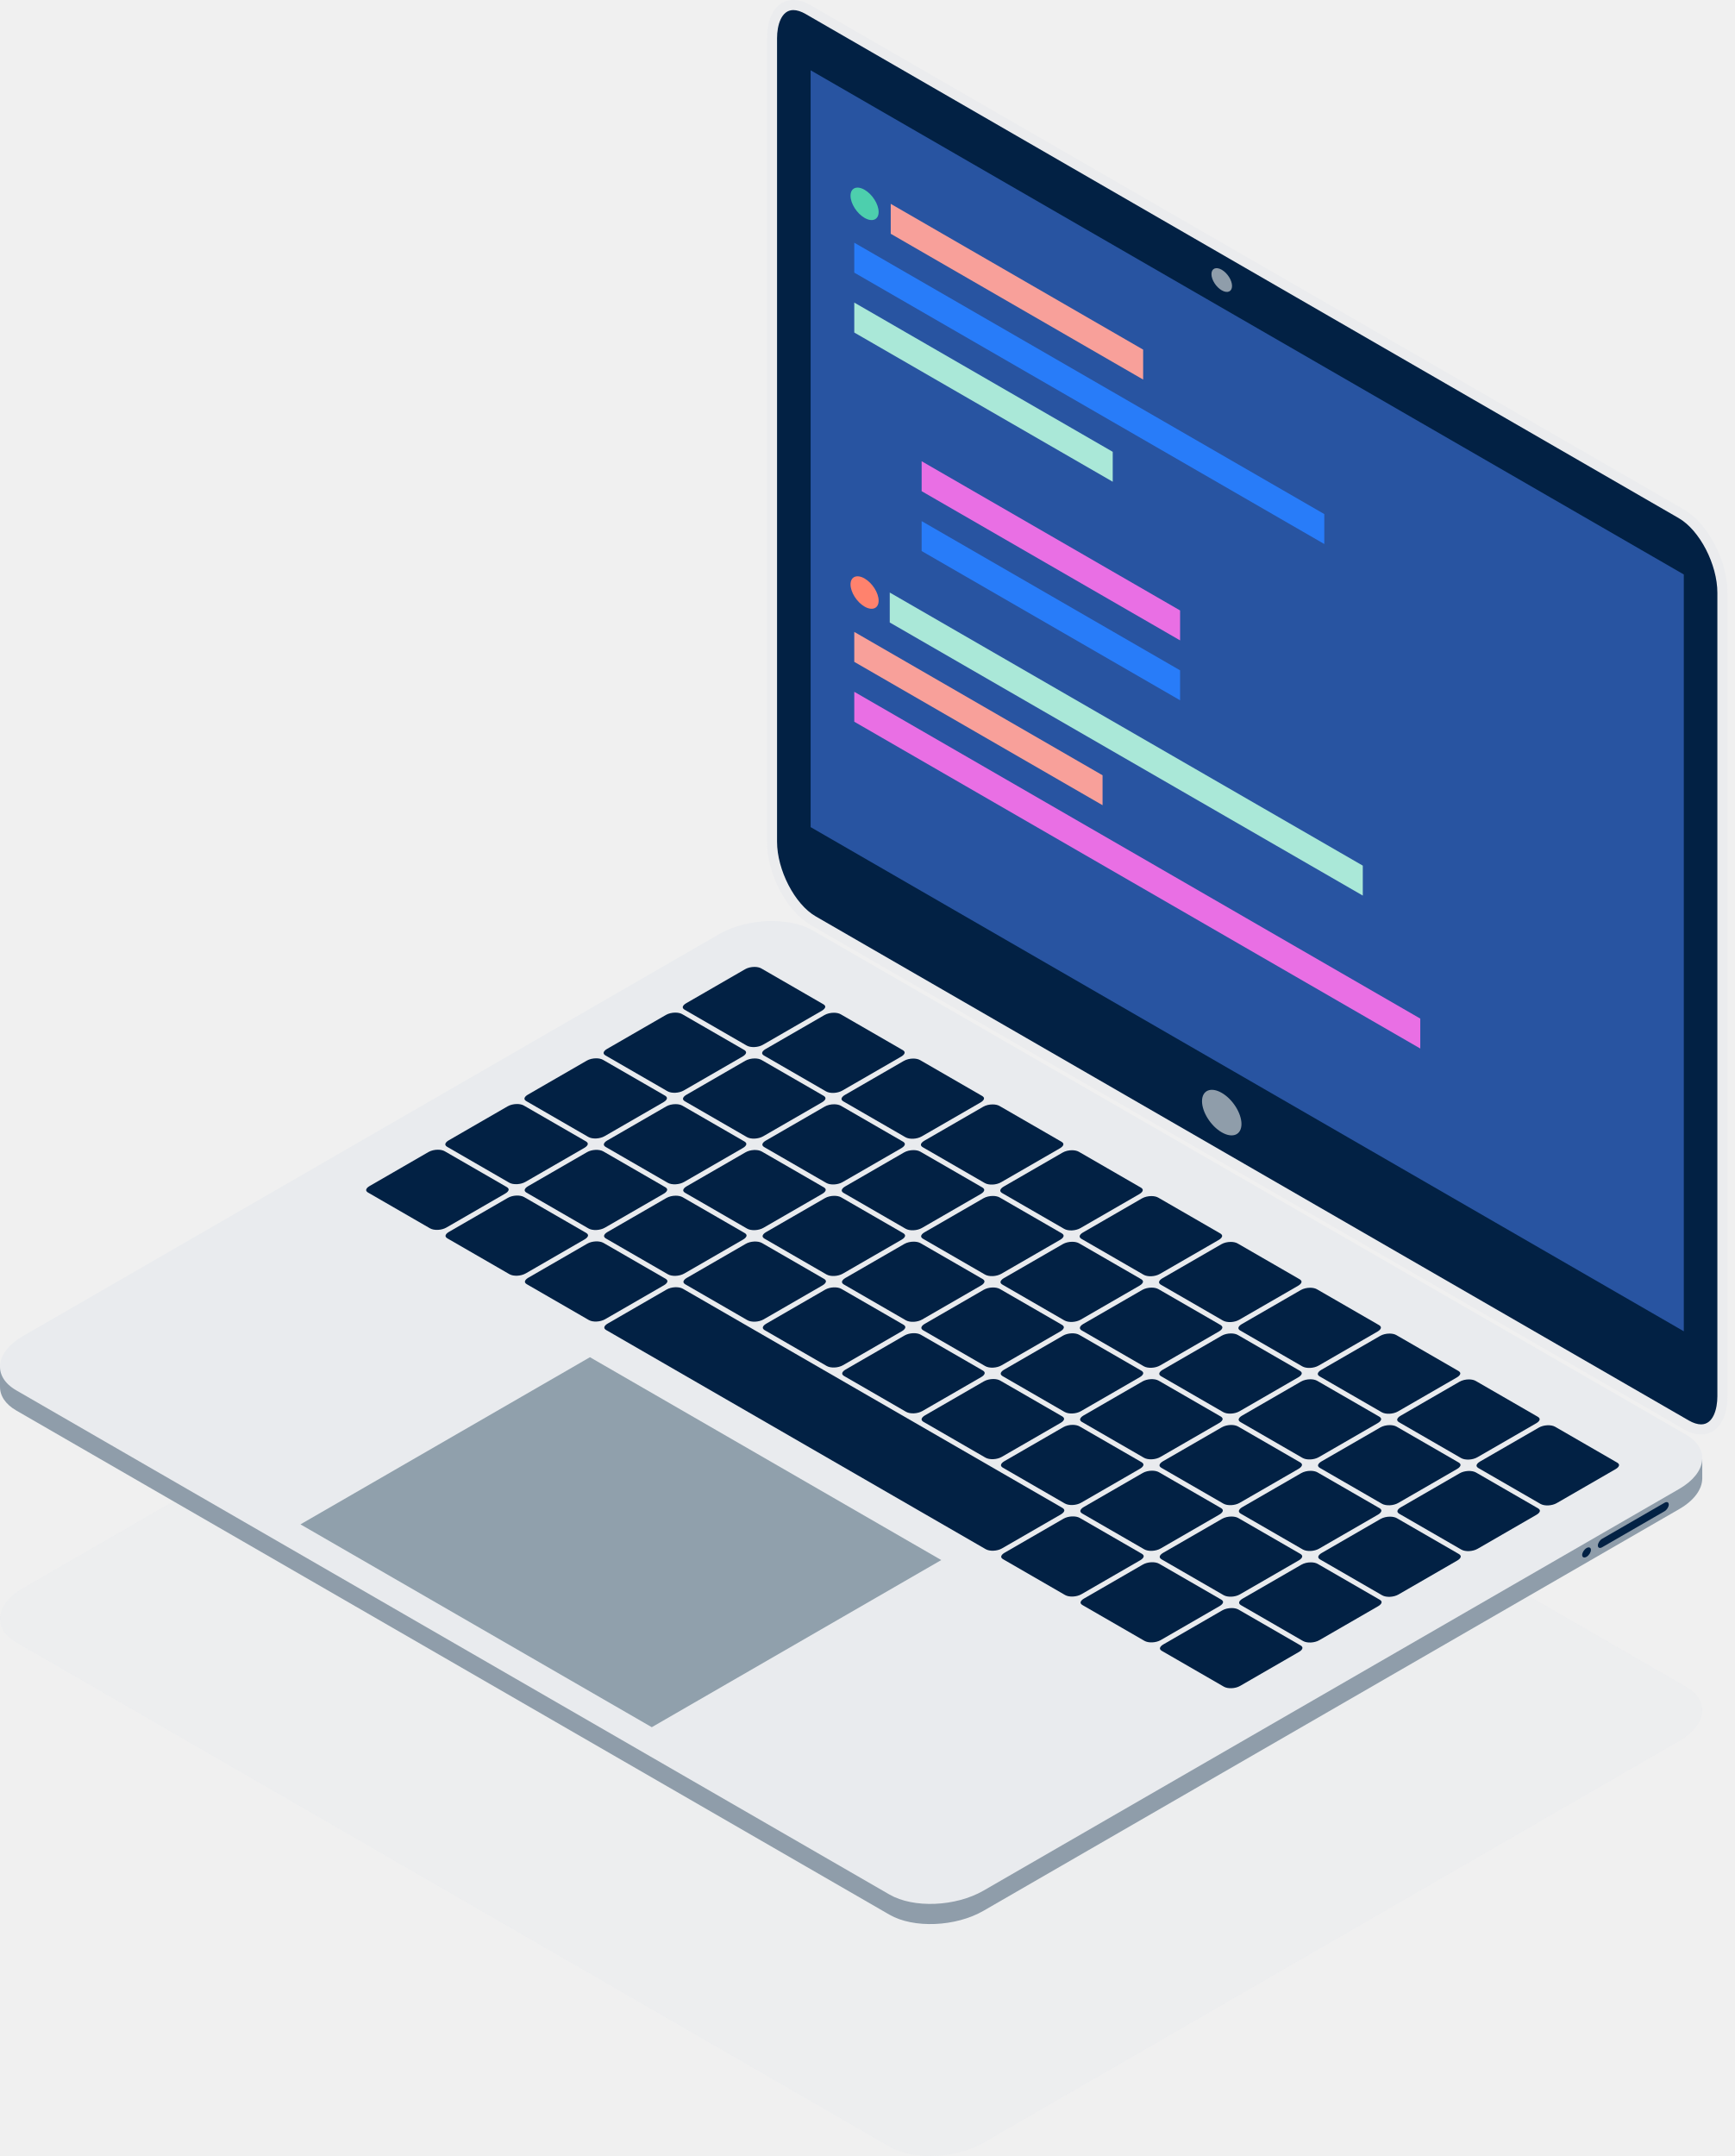
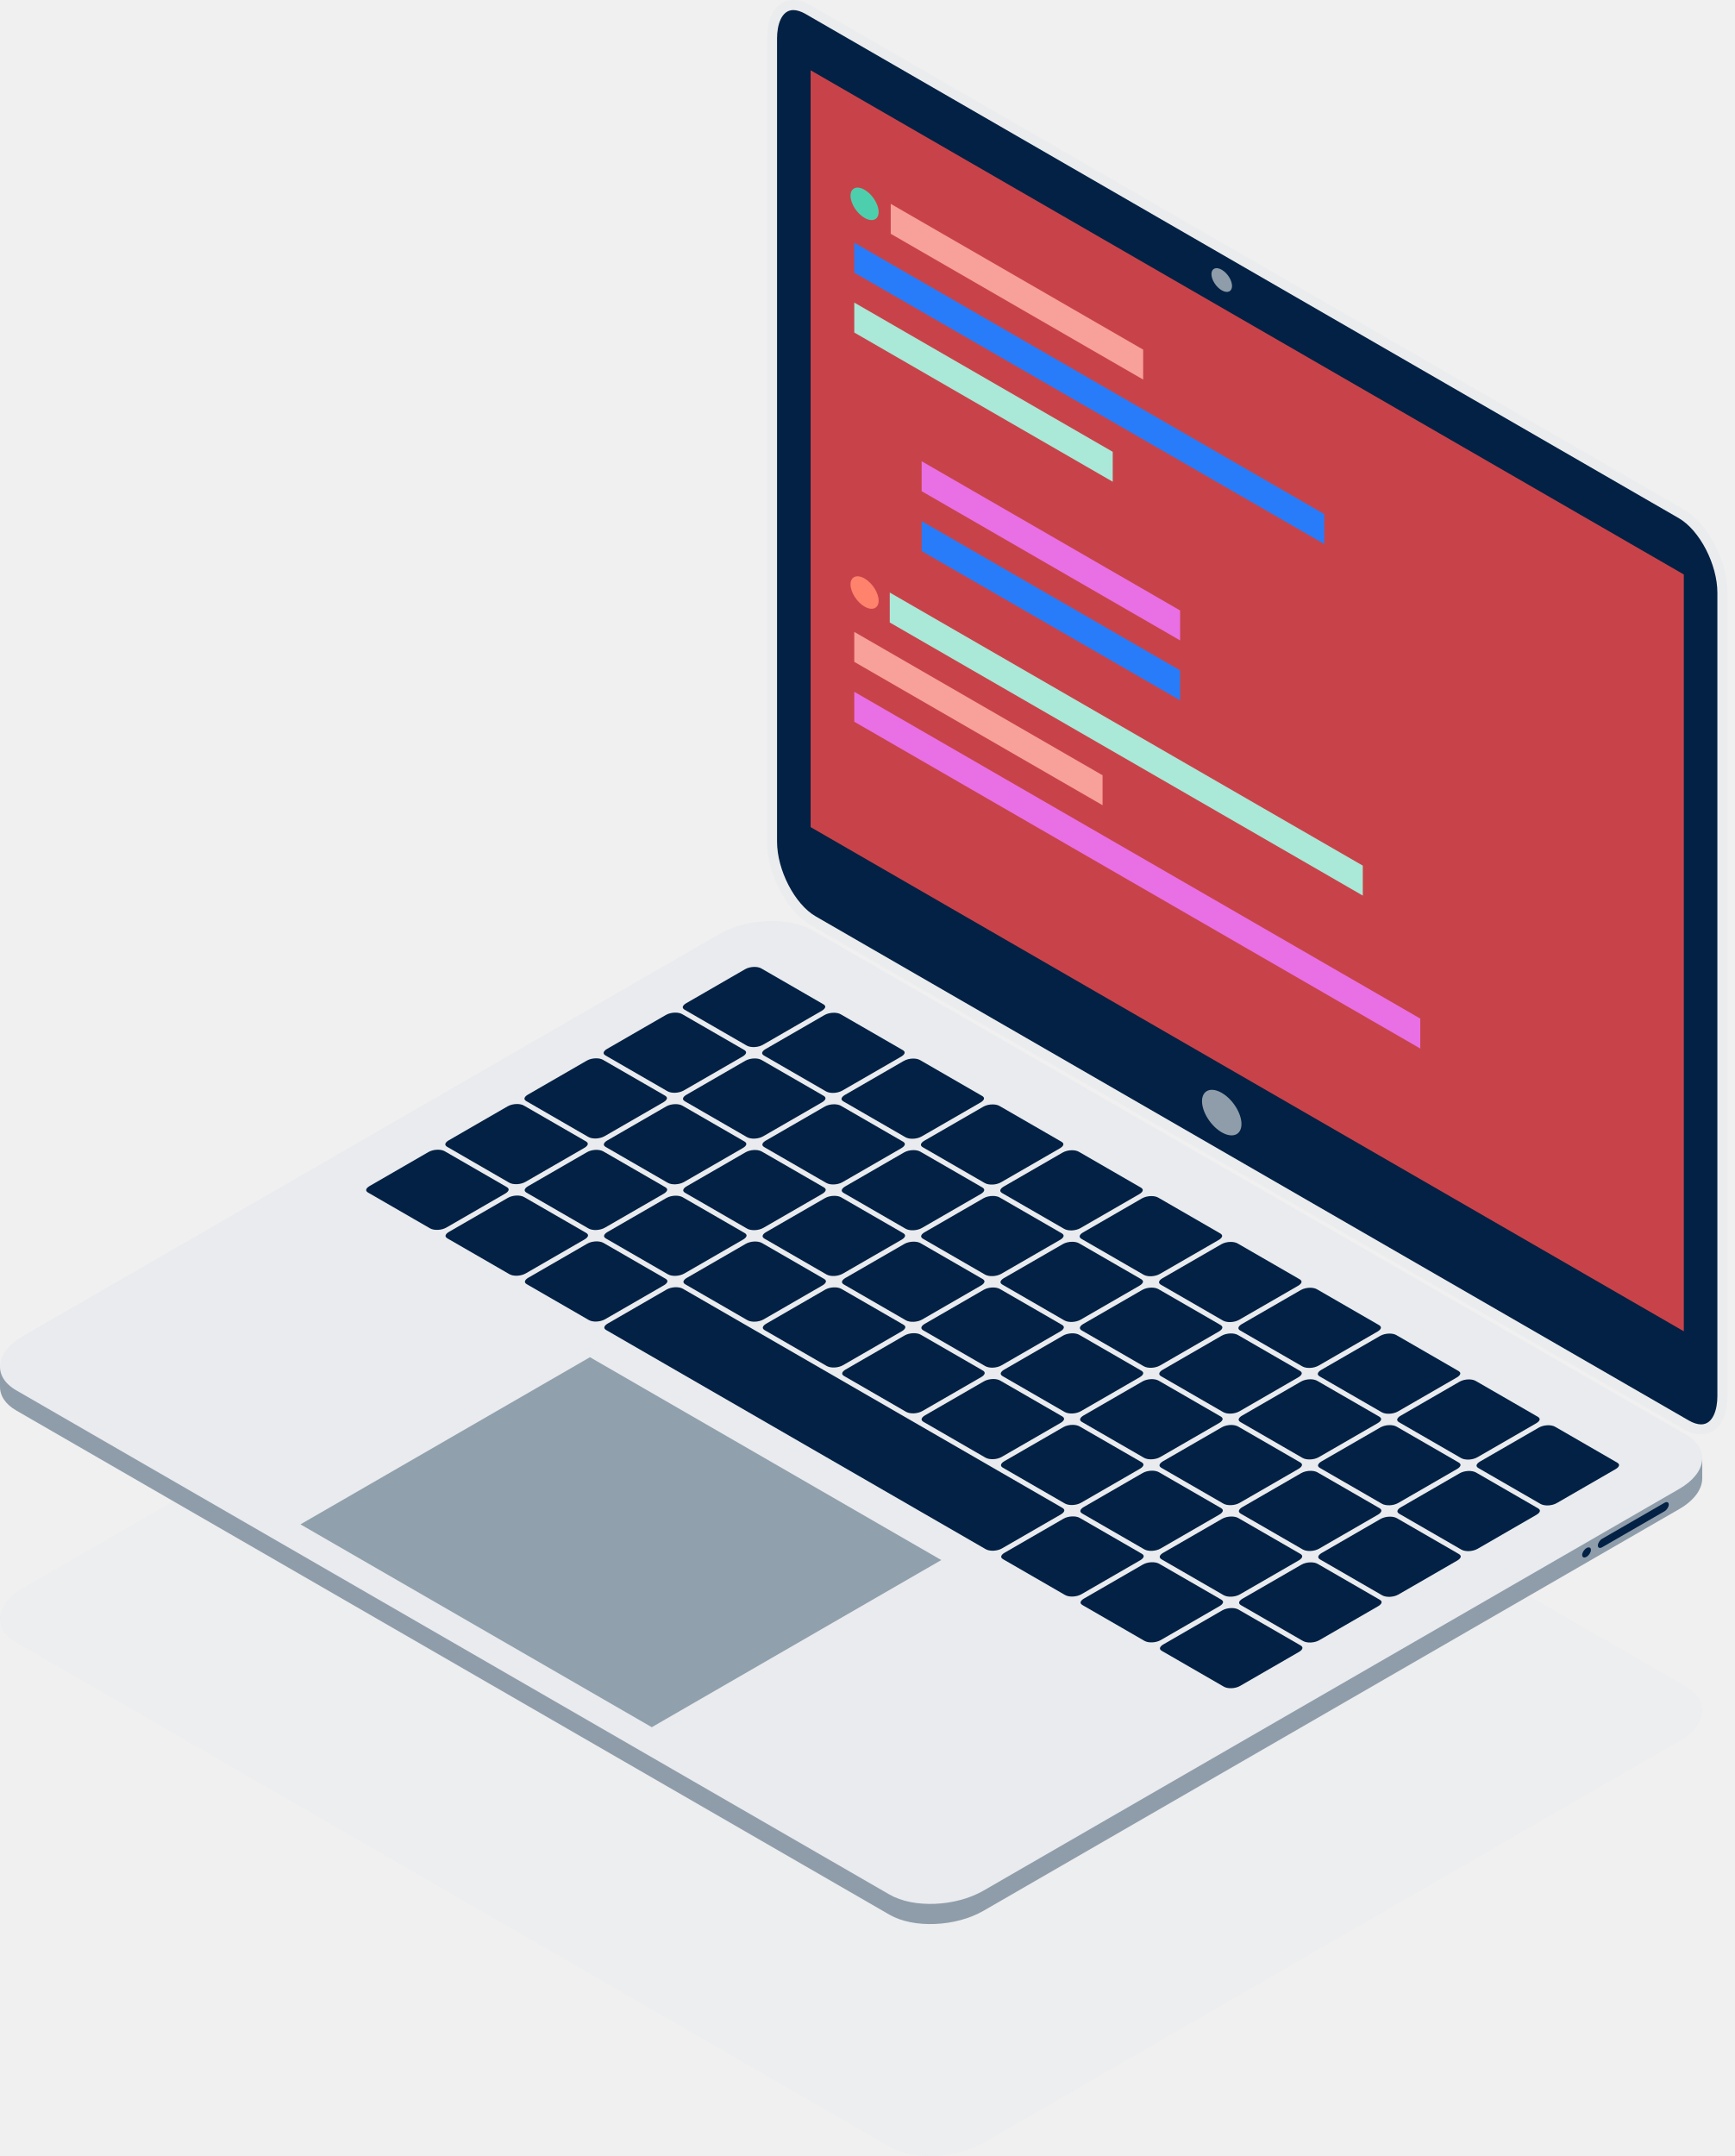
<svg xmlns="http://www.w3.org/2000/svg" width="136" height="169" viewBox="0 0 136 169" fill="none">
  <path opacity="0.5" fill-rule="evenodd" clip-rule="evenodd" d="M69.726 168.263L1.276 128.743C-0.614 127.652 -0.377 125.745 1.805 124.485L56.343 92.998C58.525 91.738 61.827 91.601 63.717 92.693L132.168 132.213C134.058 133.303 133.822 135.21 131.638 136.47L77.101 167.957C74.918 169.218 71.616 169.355 69.726 168.263Z" fill="#E9EBEE" />
  <path fill-rule="evenodd" clip-rule="evenodd" d="M133.445 114.369L132.597 114.324C132.468 114.222 132.327 114.125 132.168 114.033L63.717 74.513C61.827 73.421 58.525 73.558 56.343 74.819L1.805 106.306C1.341 106.574 0.966 106.871 0.68 107.183L0 107.147V108.674H0.002C-0.016 109.382 0.403 110.06 1.276 110.564L69.726 150.084C71.617 151.175 74.918 151.039 77.101 149.778L131.639 118.291C132.827 117.606 133.436 116.729 133.443 115.897H133.445V114.369Z" fill="#8F9DAA" />
  <path fill-rule="evenodd" clip-rule="evenodd" d="M69.726 148.503L1.276 108.983C-0.614 107.892 -0.377 105.986 1.805 104.725L56.343 73.238C58.525 71.978 61.827 71.841 63.717 72.933L132.168 112.453C134.058 113.543 133.822 115.45 131.638 116.71L77.101 148.197C74.918 149.458 71.616 149.595 69.726 148.503Z" fill="#E9EBEE" />
  <path fill-rule="evenodd" clip-rule="evenodd" d="M51.095 135.388L23.555 119.488L46.248 106.386L73.788 122.286L51.095 135.388Z" fill="#90A0AC" />
  <path fill-rule="evenodd" clip-rule="evenodd" d="M53.64 99.827L58.264 97.158C58.425 97.065 58.526 96.945 58.526 96.847C58.526 96.752 58.428 96.682 58.369 96.648L53.516 93.846C53.375 93.765 53.18 93.725 52.976 93.725C52.72 93.725 52.446 93.787 52.239 93.907L47.615 96.576C47.453 96.67 47.352 96.789 47.352 96.888C47.352 96.982 47.45 97.052 47.508 97.086L52.362 99.888C52.68 100.072 53.265 100.043 53.64 99.827Z" fill="#022144" />
  <path fill-rule="evenodd" clip-rule="evenodd" d="M66.086 107.012L70.709 104.343C70.871 104.25 70.972 104.131 70.972 104.032C70.972 103.938 70.874 103.867 70.815 103.833L65.961 101.031C65.645 100.848 65.059 100.876 64.684 101.092L60.06 103.762C59.899 103.856 59.798 103.974 59.798 104.073C59.798 104.167 59.896 104.237 59.954 104.271L61.928 105.411L64.808 107.074C65.127 107.257 65.711 107.229 66.086 107.012Z" fill="#022144" />
  <path fill-rule="evenodd" clip-rule="evenodd" d="M59.863 103.42L64.486 100.751C64.648 100.657 64.749 100.538 64.749 100.439C64.749 100.345 64.651 100.275 64.592 100.241L59.738 97.438C59.422 97.255 58.836 97.283 58.462 97.499L53.838 100.17C53.676 100.263 53.575 100.381 53.575 100.48C53.575 100.574 53.673 100.645 53.731 100.678L58.585 103.48C58.903 103.664 59.487 103.636 59.863 103.42Z" fill="#022144" />
  <path fill-rule="evenodd" clip-rule="evenodd" d="M53.54 86.13C53.54 86.224 53.637 86.295 53.696 86.329L58.55 89.131C58.867 89.314 59.452 89.286 59.826 89.07L64.451 86.4C64.613 86.307 64.713 86.188 64.713 86.09C64.713 85.996 64.615 85.925 64.557 85.891L59.703 83.089C59.562 83.007 59.368 82.967 59.163 82.967C58.907 82.967 58.635 83.029 58.425 83.149L53.802 85.82C53.64 85.913 53.54 86.032 53.54 86.13Z" fill="#022144" />
  <path fill-rule="evenodd" clip-rule="evenodd" d="M47.417 96.234L52.041 93.565C52.203 93.471 52.303 93.352 52.303 93.254C52.303 93.159 52.205 93.089 52.146 93.055L47.293 90.253C46.976 90.069 46.391 90.099 46.016 90.315L41.392 92.984C41.23 93.077 41.129 93.196 41.129 93.294C41.129 93.389 41.227 93.459 41.286 93.493L46.139 96.296C46.457 96.479 47.043 96.451 47.417 96.234Z" fill="#022144" />
  <path fill-rule="evenodd" clip-rule="evenodd" d="M65.386 86.56C65.129 86.56 64.856 86.622 64.648 86.743L60.025 89.412C59.862 89.505 59.763 89.624 59.763 89.722C59.763 89.817 59.86 89.888 59.919 89.922L64.773 92.724C65.09 92.907 65.675 92.879 66.049 92.662L70.673 89.993C70.835 89.899 70.935 89.78 70.935 89.682C70.935 89.588 70.838 89.518 70.779 89.484L65.926 86.681C65.784 86.599 65.59 86.56 65.386 86.56Z" fill="#022144" />
  <path fill-rule="evenodd" clip-rule="evenodd" d="M47.335 89.712C47.335 89.806 47.432 89.877 47.492 89.911L52.345 92.713C52.662 92.896 53.247 92.868 53.622 92.652L58.246 89.982C58.408 89.889 58.508 89.77 58.508 89.672C58.508 89.578 58.41 89.507 58.352 89.473L53.498 86.671C53.358 86.589 53.163 86.549 52.958 86.549C52.702 86.549 52.43 86.611 52.221 86.731L47.596 89.402C47.435 89.495 47.335 89.614 47.335 89.712Z" fill="#022144" />
  <path fill-rule="evenodd" clip-rule="evenodd" d="M102.086 121.996C102.086 121.902 101.988 121.83 101.93 121.797L97.076 118.995C96.934 118.914 96.741 118.874 96.536 118.874C96.281 118.874 96.007 118.936 95.799 119.056L91.174 121.725C91.013 121.819 90.912 121.938 90.912 122.036C90.912 122.13 91.011 122.2 91.068 122.235L95.922 125.037C96.241 125.22 96.825 125.193 97.2 124.976L101.824 122.306C101.986 122.213 102.086 122.094 102.086 121.996Z" fill="#022144" />
  <path fill-rule="evenodd" clip-rule="evenodd" d="M72.308 110.605L76.932 107.936C77.094 107.843 77.194 107.723 77.194 107.625C77.194 107.53 77.097 107.46 77.038 107.426L72.184 104.624C71.867 104.44 71.282 104.469 70.907 104.685L66.283 107.355C66.121 107.448 66.021 107.567 66.021 107.666C66.021 107.759 66.116 107.828 66.175 107.863L71.031 110.667C71.349 110.85 71.934 110.821 72.308 110.605Z" fill="#022144" />
  <path fill-rule="evenodd" clip-rule="evenodd" d="M90.977 121.384L95.601 118.714C95.763 118.621 95.863 118.502 95.863 118.403C95.863 118.309 95.765 118.238 95.707 118.205L90.853 115.402C90.711 115.321 90.517 115.281 90.313 115.281C90.057 115.281 89.784 115.343 89.575 115.463L84.952 118.133C84.79 118.227 84.689 118.345 84.689 118.444C84.689 118.538 84.787 118.608 84.845 118.642L89.699 121.444C90.016 121.627 90.602 121.6 90.977 121.384Z" fill="#022144" />
  <path fill-rule="evenodd" clip-rule="evenodd" d="M108.291 118.414C108.291 118.319 108.193 118.248 108.134 118.214L103.281 115.413C103.139 115.332 102.945 115.292 102.741 115.292C102.485 115.292 102.211 115.354 102.003 115.474L97.379 118.143C97.218 118.237 97.117 118.356 97.117 118.454C97.117 118.548 97.215 118.618 97.273 118.653L102.127 121.455C102.444 121.638 103.03 121.61 103.404 121.394L108.029 118.724C108.19 118.631 108.291 118.512 108.291 118.414Z" fill="#022144" />
  <path fill-rule="evenodd" clip-rule="evenodd" d="M78.531 114.198L83.155 111.528C83.317 111.435 83.417 111.316 83.417 111.217C83.417 111.124 83.319 111.053 83.261 111.019L78.407 108.217C78.265 108.135 78.072 108.096 77.868 108.096C77.612 108.096 77.338 108.157 77.129 108.278L72.506 110.948C72.344 111.041 72.244 111.16 72.244 111.258C72.244 111.351 72.34 111.422 72.398 111.455L77.254 114.259C77.573 114.442 78.157 114.415 78.531 114.198Z" fill="#022144" />
  <path fill-rule="evenodd" clip-rule="evenodd" d="M84.754 117.79L89.378 115.121C89.54 115.028 89.64 114.908 89.64 114.81C89.64 114.716 89.542 114.645 89.484 114.611L84.63 111.81C84.488 111.729 84.294 111.689 84.09 111.689C83.835 111.689 83.561 111.75 83.352 111.871L78.729 114.54C78.567 114.634 78.467 114.753 78.467 114.851C78.467 114.944 78.563 115.014 78.62 115.048L83.476 117.852C83.794 118.035 84.379 118.007 84.754 117.79Z" fill="#022144" />
  <path fill-rule="evenodd" clip-rule="evenodd" d="M102.068 114.821C102.068 114.727 101.97 114.656 101.911 114.622L97.058 111.819C96.916 111.739 96.722 111.698 96.518 111.698C96.262 111.698 95.989 111.761 95.78 111.881L91.156 114.55C90.995 114.644 90.894 114.764 90.894 114.861C90.894 114.956 90.992 115.026 91.05 115.06L95.904 117.862C96.222 118.046 96.807 118.018 97.182 117.801L101.806 115.132C101.968 115.038 102.068 114.919 102.068 114.821Z" fill="#022144" />
  <path fill-rule="evenodd" clip-rule="evenodd" d="M78.513 107.023L83.137 104.354C83.299 104.26 83.399 104.141 83.399 104.042C83.399 103.948 83.301 103.878 83.243 103.844L78.389 101.041C78.072 100.859 77.487 100.886 77.112 101.103L72.488 103.773C72.326 103.866 72.226 103.985 72.226 104.083C72.226 104.178 72.323 104.248 72.381 104.282L77.235 107.084C77.553 107.268 78.139 107.24 78.513 107.023Z" fill="#022144" />
  <path fill-rule="evenodd" clip-rule="evenodd" d="M90.959 114.208L95.582 111.539C95.744 111.446 95.845 111.326 95.845 111.228C95.845 111.134 95.747 111.063 95.688 111.029L90.834 108.227C90.518 108.043 89.932 108.072 89.557 108.288L84.933 110.958C84.772 111.051 84.671 111.171 84.671 111.269C84.671 111.363 84.769 111.433 84.827 111.467L89.681 114.27C89.999 114.453 90.584 114.425 90.959 114.208Z" fill="#022144" />
  <path fill-rule="evenodd" clip-rule="evenodd" d="M84.736 110.616L89.359 107.946C89.521 107.853 89.622 107.734 89.622 107.635C89.622 107.541 89.524 107.47 89.465 107.437L84.611 104.635C84.295 104.451 83.71 104.479 83.335 104.695L78.711 107.365C78.549 107.459 78.448 107.577 78.448 107.676C78.448 107.77 78.546 107.84 78.604 107.874L83.458 110.677C83.776 110.86 84.361 110.833 84.736 110.616Z" fill="#022144" />
  <path fill-rule="evenodd" clip-rule="evenodd" d="M72.29 103.43L76.914 100.761C77.076 100.668 77.176 100.548 77.176 100.45C77.176 100.355 77.078 100.285 77.02 100.251L72.166 97.449C72.025 97.368 71.831 97.328 71.627 97.328C71.371 97.328 71.097 97.39 70.889 97.51L66.265 100.179C66.103 100.274 66.003 100.392 66.003 100.491C66.003 100.585 66.1 100.655 66.159 100.689L71.012 103.492C71.331 103.675 71.916 103.646 72.29 103.43Z" fill="#022144" />
  <path fill-rule="evenodd" clip-rule="evenodd" d="M66.068 99.837L70.691 97.168C70.853 97.075 70.953 96.955 70.953 96.858C70.953 96.763 70.856 96.692 70.797 96.658L65.943 93.856C65.802 93.775 65.609 93.736 65.404 93.736C65.148 93.736 64.874 93.797 64.667 93.918L60.042 96.587C59.88 96.68 59.781 96.8 59.781 96.898C59.781 96.992 59.878 97.062 59.936 97.096L64.789 99.899C65.108 100.082 65.692 100.054 66.068 99.837Z" fill="#022144" />
  <path fill-rule="evenodd" clip-rule="evenodd" d="M59.845 96.245L64.468 93.575C64.631 93.482 64.731 93.363 64.731 93.264C64.731 93.17 64.634 93.099 64.574 93.066L59.72 90.264C59.404 90.079 58.818 90.109 58.444 90.325L53.819 92.994C53.657 93.088 53.558 93.206 53.558 93.305C53.558 93.399 53.655 93.469 53.713 93.503L58.567 96.306C58.885 96.489 59.47 96.462 59.845 96.245Z" fill="#022144" />
  <path fill-rule="evenodd" clip-rule="evenodd" d="M71.609 90.153C71.352 90.153 71.079 90.215 70.871 90.335L66.248 93.004C66.085 93.098 65.985 93.217 65.985 93.316C65.985 93.409 66.082 93.48 66.142 93.514L70.995 96.316C71.312 96.499 71.898 96.472 72.272 96.255L76.896 93.585C77.058 93.492 77.158 93.374 77.158 93.275C77.158 93.181 77.06 93.11 77.001 93.076L72.148 90.274C72.007 90.192 71.813 90.153 71.609 90.153Z" fill="#022144" />
  <path fill-rule="evenodd" clip-rule="evenodd" d="M90.277 100.931C90.021 100.931 89.747 100.993 89.54 101.113L84.915 103.783C84.753 103.877 84.654 103.995 84.654 104.094C84.654 104.188 84.751 104.258 84.809 104.292L89.663 107.095C89.981 107.278 90.566 107.25 90.941 107.033L95.564 104.363C95.726 104.27 95.826 104.152 95.826 104.053C95.826 103.959 95.729 103.888 95.67 103.854L90.816 101.052C90.675 100.971 90.481 100.931 90.277 100.931Z" fill="#022144" />
  <path fill-rule="evenodd" clip-rule="evenodd" d="M84.054 97.338C83.798 97.338 83.524 97.4 83.317 97.52L78.692 100.19C78.531 100.284 78.431 100.402 78.431 100.5C78.431 100.595 78.528 100.666 78.588 100.699L83.441 103.502C83.758 103.685 84.343 103.657 84.718 103.441L89.341 100.771C89.504 100.677 89.604 100.559 89.604 100.46C89.604 100.366 89.507 100.296 89.447 100.262L84.593 97.459C84.453 97.378 84.259 97.338 84.054 97.338Z" fill="#022144" />
  <path fill-rule="evenodd" clip-rule="evenodd" d="M77.831 93.746C77.575 93.746 77.302 93.808 77.094 93.928L72.47 96.597C72.308 96.691 72.208 96.81 72.208 96.908C72.208 97.003 72.305 97.073 72.365 97.107L77.218 99.909C77.535 100.092 78.12 100.064 78.495 99.847L83.118 97.178C83.281 97.085 83.381 96.966 83.381 96.868C83.381 96.773 83.283 96.703 83.224 96.669L78.37 93.867C78.23 93.785 78.036 93.746 77.831 93.746Z" fill="#022144" />
  <path fill-rule="evenodd" clip-rule="evenodd" d="M96.5 104.523C96.244 104.523 95.97 104.586 95.763 104.706L91.138 107.376C90.976 107.469 90.876 107.588 90.876 107.686C90.876 107.781 90.974 107.851 91.033 107.885L95.886 110.687C96.204 110.871 96.789 110.842 97.163 110.626L101.787 107.956C101.949 107.863 102.049 107.744 102.049 107.645C102.049 107.551 101.951 107.481 101.893 107.447L97.039 104.644C96.898 104.563 96.704 104.523 96.5 104.523Z" fill="#022144" />
  <path fill-rule="evenodd" clip-rule="evenodd" d="M102.722 108.116C102.466 108.116 102.193 108.178 101.985 108.298L97.361 110.969C97.199 111.062 97.099 111.18 97.099 111.279C97.099 111.373 97.197 111.444 97.255 111.477L102.109 114.28C102.427 114.463 103.012 114.436 103.386 114.219L108.01 111.549C108.172 111.456 108.272 111.337 108.272 111.238C108.272 111.145 108.174 111.074 108.116 111.04L103.262 108.238C103.12 108.156 102.926 108.116 102.722 108.116Z" fill="#022144" />
  <path fill-rule="evenodd" clip-rule="evenodd" d="M114.496 114.831C114.496 114.738 114.398 114.666 114.339 114.633L109.485 111.83C109.345 111.749 109.15 111.709 108.946 111.709C108.69 111.709 108.416 111.771 108.209 111.891L103.583 114.561C103.422 114.654 103.321 114.774 103.321 114.872C103.321 114.966 103.42 115.037 103.478 115.07L108.331 117.872C108.65 118.056 109.234 118.028 109.61 117.812L114.233 115.142C114.395 115.049 114.496 114.93 114.496 114.831Z" fill="#022144" />
  <path fill-rule="evenodd" clip-rule="evenodd" d="M83.495 125.027C83.811 125.21 84.398 125.182 84.772 124.966L89.396 122.296C89.557 122.203 89.659 122.084 89.659 121.986C89.659 121.892 89.56 121.82 89.501 121.787L84.648 118.985C84.33 118.802 83.746 118.83 83.37 119.045L78.747 121.716C78.584 121.809 78.484 121.928 78.484 122.026C78.484 122.12 78.583 122.19 78.641 122.224L83.495 125.027Z" fill="#022144" />
  <path fill-rule="evenodd" clip-rule="evenodd" d="M46.158 103.471C46.474 103.654 47.06 103.625 47.436 103.409L52.059 100.74C52.22 100.647 52.322 100.527 52.322 100.43C52.322 100.335 52.223 100.264 52.165 100.23L47.311 97.428C46.994 97.244 46.408 97.273 46.033 97.489L41.41 100.159C41.248 100.253 41.147 100.372 41.147 100.47C41.147 100.564 41.246 100.634 41.304 100.668L46.158 103.471Z" fill="#022144" />
  <path fill-rule="evenodd" clip-rule="evenodd" d="M77.272 121.434C77.589 121.617 78.175 121.59 78.549 121.373L83.174 118.703C83.335 118.61 83.436 118.491 83.436 118.393C83.436 118.299 83.337 118.228 83.28 118.194L53.535 101.021C53.217 100.837 52.632 100.866 52.257 101.082L47.633 103.752C47.471 103.845 47.371 103.964 47.371 104.063C47.371 104.157 47.468 104.227 47.527 104.261L77.272 121.434Z" fill="#022144" />
  <path fill-rule="evenodd" clip-rule="evenodd" d="M102.758 122.466C102.502 122.466 102.229 122.528 102.021 122.649L97.397 125.319C97.235 125.412 97.135 125.53 97.135 125.629C97.135 125.723 97.233 125.794 97.292 125.828L102.145 128.63C102.462 128.813 103.047 128.785 103.422 128.569L108.046 125.899C108.208 125.805 108.309 125.687 108.309 125.588C108.309 125.494 108.211 125.424 108.151 125.39L103.298 122.587C103.157 122.506 102.963 122.466 102.758 122.466Z" fill="#022144" />
  <path fill-rule="evenodd" clip-rule="evenodd" d="M114.43 115.484L109.807 118.154C109.645 118.247 109.544 118.366 109.544 118.465C109.544 118.559 109.642 118.629 109.701 118.663L114.555 121.465C114.872 121.649 115.457 121.621 115.832 121.404L120.455 118.734C120.617 118.641 120.718 118.523 120.718 118.424C120.718 118.33 120.62 118.259 120.562 118.226L115.708 115.423C115.39 115.241 114.805 115.268 114.43 115.484Z" fill="#022144" />
  <path fill-rule="evenodd" clip-rule="evenodd" d="M126.923 114.842C126.923 114.748 126.825 114.677 126.766 114.643L121.913 111.84C121.596 111.657 121.011 111.686 120.636 111.902L116.011 114.571C115.85 114.665 115.749 114.785 115.749 114.882C115.749 114.977 115.847 115.047 115.905 115.081L120.759 117.883C121.077 118.067 121.663 118.038 122.037 117.822L126.661 115.153C126.822 115.059 126.923 114.94 126.923 114.842Z" fill="#022144" />
  <path fill-rule="evenodd" clip-rule="evenodd" d="M89.718 128.62C90.034 128.803 90.621 128.775 90.995 128.558L95.618 125.889C95.78 125.795 95.881 125.676 95.881 125.578C95.881 125.484 95.783 125.413 95.724 125.379L90.871 122.577C90.553 122.394 89.969 122.423 89.593 122.638L84.97 125.308C84.807 125.401 84.707 125.521 84.707 125.618C84.707 125.713 84.806 125.784 84.864 125.818L89.718 128.62Z" fill="#022144" />
  <path fill-rule="evenodd" clip-rule="evenodd" d="M108.963 118.884C108.708 118.884 108.434 118.946 108.225 119.066L103.602 121.737C103.44 121.83 103.34 121.948 103.34 122.047C103.34 122.141 103.437 122.212 103.496 122.245L108.35 125.048C108.667 125.231 109.252 125.203 109.627 124.987L114.251 122.317C114.413 122.223 114.513 122.105 114.513 122.006C114.513 121.912 114.415 121.842 114.357 121.808L109.503 119.005C109.361 118.924 109.167 118.884 108.963 118.884Z" fill="#022144" />
  <path fill-rule="evenodd" clip-rule="evenodd" d="M39.935 99.878C40.252 100.062 40.837 100.033 41.213 99.817L45.836 97.147C45.997 97.053 46.099 96.934 46.099 96.837C46.099 96.742 46 96.672 45.942 96.637L41.088 93.835C40.77 93.651 40.186 93.68 39.81 93.897L35.187 96.566C35.025 96.659 34.924 96.779 34.924 96.876C34.924 96.971 35.023 97.042 35.081 97.076L39.935 99.878Z" fill="#022144" />
  <path fill-rule="evenodd" clip-rule="evenodd" d="M96.554 126.049C96.297 126.049 96.024 126.111 95.816 126.231L91.193 128.901C91.03 128.994 90.93 129.113 90.93 129.212C90.93 129.306 91.027 129.376 91.087 129.41L95.941 132.212C96.257 132.395 96.843 132.368 97.217 132.151L101.841 129.481C102.003 129.388 102.103 129.27 102.103 129.171C102.103 129.077 102.006 129.006 101.947 128.973L97.093 126.17C96.952 126.088 96.758 126.049 96.554 126.049Z" fill="#022144" />
  <path fill-rule="evenodd" clip-rule="evenodd" d="M41.194 92.641L45.818 89.972C45.98 89.879 46.08 89.76 46.08 89.662C46.08 89.567 45.982 89.496 45.924 89.463L41.07 86.661C40.929 86.579 40.734 86.539 40.53 86.539C40.275 86.539 40.001 86.601 39.793 86.721L35.169 89.391C35.007 89.485 34.907 89.603 34.907 89.702C34.907 89.796 35.004 89.866 35.063 89.9L39.916 92.703C40.234 92.886 40.82 92.858 41.194 92.641Z" fill="#022144" />
  <path fill-rule="evenodd" clip-rule="evenodd" d="M91.121 100.201C90.958 100.294 90.858 100.413 90.858 100.511C90.858 100.605 90.955 100.676 91.015 100.709L95.868 103.512C96.186 103.695 96.771 103.667 97.145 103.451L101.77 100.782C101.931 100.688 102.032 100.569 102.032 100.471C102.032 100.377 101.933 100.306 101.875 100.272L97.022 97.47C96.881 97.388 96.687 97.348 96.482 97.348C96.225 97.348 95.953 97.41 95.744 97.531L91.121 100.201Z" fill="#022144" />
  <path fill-rule="evenodd" clip-rule="evenodd" d="M84.898 96.608C84.735 96.701 84.635 96.82 84.635 96.918C84.635 97.013 84.733 97.084 84.792 97.117L89.646 99.919C89.963 100.103 90.548 100.075 90.922 99.859L95.547 97.189C95.709 97.095 95.809 96.977 95.809 96.878C95.809 96.784 95.711 96.714 95.653 96.68L90.799 93.877C90.658 93.795 90.464 93.756 90.259 93.756C90.003 93.756 89.73 93.818 89.521 93.938L84.898 96.608Z" fill="#022144" />
  <path fill-rule="evenodd" clip-rule="evenodd" d="M78.675 93.015C78.512 93.108 78.413 93.228 78.413 93.325C78.413 93.42 78.51 93.491 78.569 93.525L83.423 96.326C83.74 96.51 84.326 96.482 84.699 96.265L89.325 93.596C89.486 93.502 89.586 93.384 89.586 93.285C89.586 93.191 89.488 93.121 89.43 93.087L84.576 90.284C84.435 90.203 84.241 90.162 84.036 90.162C83.78 90.162 83.507 90.225 83.299 90.346L78.675 93.015Z" fill="#022144" />
  <path fill-rule="evenodd" clip-rule="evenodd" d="M103.565 107.386C103.404 107.479 103.304 107.599 103.304 107.697C103.304 107.791 103.401 107.862 103.46 107.896L108.314 110.698C108.631 110.881 109.217 110.853 109.591 110.636L114.215 107.967C114.377 107.873 114.478 107.754 114.478 107.656C114.478 107.562 114.379 107.492 114.321 107.458L109.467 104.655C109.327 104.573 109.133 104.533 108.927 104.533C108.671 104.533 108.399 104.596 108.19 104.717L103.565 107.386Z" fill="#022144" />
  <path fill-rule="evenodd" clip-rule="evenodd" d="M72.452 89.422C72.29 89.516 72.19 89.635 72.19 89.733C72.19 89.827 72.287 89.898 72.347 89.932L77.2 92.734C77.517 92.917 78.103 92.889 78.477 92.672L83.102 90.003C83.263 89.91 83.364 89.791 83.364 89.693C83.364 89.598 83.266 89.528 83.208 89.494L78.354 86.692C78.213 86.61 78.019 86.571 77.813 86.571C77.557 86.571 77.285 86.632 77.076 86.753L72.452 89.422Z" fill="#022144" />
  <path fill-rule="evenodd" clip-rule="evenodd" d="M97.343 103.793C97.181 103.887 97.08 104.006 97.08 104.104C97.08 104.198 97.178 104.268 97.238 104.302L102.092 107.105C102.408 107.288 102.994 107.26 103.368 107.044L107.992 104.374C108.154 104.281 108.255 104.162 108.255 104.064C108.255 103.97 108.156 103.898 108.098 103.865L103.244 101.063C103.104 100.981 102.91 100.941 102.704 100.941C102.448 100.941 102.176 101.003 101.967 101.124L97.343 103.793Z" fill="#022144" />
  <path fill-rule="evenodd" clip-rule="evenodd" d="M60.007 82.237C59.845 82.331 59.744 82.45 59.744 82.547C59.744 82.642 59.842 82.712 59.901 82.746L64.754 85.549C65.071 85.732 65.657 85.703 66.031 85.487L70.656 82.818C70.817 82.725 70.919 82.605 70.919 82.507C70.919 82.413 70.82 82.342 70.761 82.308L65.908 79.506C65.767 79.424 65.573 79.385 65.367 79.385C65.111 79.385 64.839 79.447 64.63 79.568L60.007 82.237Z" fill="#022144" />
  <path fill-rule="evenodd" clip-rule="evenodd" d="M47.399 89.059L52.022 86.39C52.185 86.296 52.285 86.177 52.285 86.079C52.285 85.984 52.187 85.914 52.128 85.88L47.274 83.078C47.134 82.997 46.94 82.957 46.735 82.957C46.479 82.957 46.206 83.019 45.998 83.139L41.374 85.809C41.212 85.903 41.112 86.021 41.112 86.12C41.112 86.214 41.21 86.284 41.268 86.318L46.122 89.121C46.439 89.304 47.024 89.275 47.399 89.059Z" fill="#022144" />
  <path fill-rule="evenodd" clip-rule="evenodd" d="M53.603 85.477L58.228 82.808C58.39 82.714 58.489 82.595 58.489 82.496C58.489 82.402 58.392 82.332 58.333 82.298L53.479 79.495C53.338 79.414 53.145 79.374 52.94 79.374C52.684 79.374 52.411 79.437 52.203 79.557L47.579 82.226C47.416 82.319 47.317 82.439 47.317 82.537C47.317 82.632 47.414 82.702 47.472 82.736L52.326 85.538C52.644 85.721 53.229 85.693 53.603 85.477Z" fill="#022144" />
  <path fill-rule="evenodd" clip-rule="evenodd" d="M109.788 110.979C109.626 111.072 109.527 111.191 109.527 111.29C109.527 111.383 109.624 111.455 109.683 111.488L114.536 114.29C114.854 114.474 115.44 114.446 115.814 114.229L120.438 111.559C120.599 111.466 120.7 111.347 120.7 111.249C120.7 111.155 120.602 111.084 120.544 111.051L115.69 108.248C115.549 108.166 115.355 108.126 115.149 108.126C114.894 108.126 114.621 108.189 114.413 108.309L109.788 110.979Z" fill="#022144" />
  <path fill-rule="evenodd" clip-rule="evenodd" d="M33.712 96.285C34.03 96.468 34.615 96.441 34.99 96.224L39.614 93.554C39.775 93.461 39.876 93.342 39.876 93.244C39.876 93.15 39.777 93.079 39.72 93.045L34.866 90.243C34.724 90.161 34.53 90.121 34.325 90.121C34.069 90.121 33.797 90.183 33.588 90.303L28.964 92.974C28.802 93.067 28.702 93.186 28.702 93.284C28.702 93.378 28.8 93.449 28.858 93.483L33.712 96.285Z" fill="#022144" />
  <path fill-rule="evenodd" clip-rule="evenodd" d="M59.808 81.895L64.432 79.225C64.594 79.132 64.695 79.012 64.695 78.914C64.695 78.82 64.597 78.75 64.538 78.716L59.684 75.913C59.543 75.832 59.349 75.792 59.145 75.792C58.888 75.792 58.615 75.854 58.407 75.975L53.784 78.644C53.622 78.737 53.521 78.856 53.521 78.955C53.521 79.049 53.619 79.12 53.677 79.153L58.531 81.955C58.848 82.138 59.434 82.111 59.808 81.895Z" fill="#022144" />
  <path fill-rule="evenodd" clip-rule="evenodd" d="M66.229 85.83C66.068 85.923 65.967 86.042 65.967 86.14C65.967 86.234 66.065 86.306 66.124 86.339L70.977 89.141C71.294 89.325 71.88 89.296 72.254 89.08L76.879 86.411C77.04 86.317 77.141 86.198 77.141 86.1C77.141 86.006 77.043 85.936 76.984 85.902L72.131 83.099C71.99 83.017 71.796 82.977 71.59 82.977C71.334 82.977 71.062 83.04 70.853 83.16L66.229 85.83Z" fill="#022144" />
  <path fill-rule="evenodd" clip-rule="evenodd" d="M130.488 118.46L125.594 121.285C125.411 121.391 125.261 121.329 125.261 121.145C125.261 120.961 125.411 120.726 125.594 120.62L130.488 117.794C130.671 117.688 130.82 117.751 130.82 117.935C130.82 118.119 130.671 118.353 130.488 118.46Z" fill="#022144" />
  <path fill-rule="evenodd" clip-rule="evenodd" d="M124.717 121.492C124.717 121.681 124.563 121.923 124.373 122.032C124.184 122.142 124.031 122.077 124.031 121.887C124.031 121.698 124.184 121.456 124.373 121.347C124.563 121.237 124.717 121.302 124.717 121.492Z" fill="#022144" />
  <mask id="mask0" mask-type="alpha" maskUnits="userSpaceOnUse" x="60" y="0" width="76" height="113">
    <path fill-rule="evenodd" clip-rule="evenodd" d="M60.124 0H135.42V112.443H60.124V0Z" fill="white" />
  </mask>
  <g mask="url(#mask0)">
    <path fill-rule="evenodd" clip-rule="evenodd" d="M131.998 112.032L63.547 72.512C61.657 71.421 60.124 68.493 60.124 65.973V2.998C60.124 0.478 61.657 -0.681 63.547 0.41L131.998 39.931C133.888 41.022 135.421 43.95 135.421 46.47V109.445C135.421 111.965 133.888 113.124 131.998 112.032Z" fill="#EBECEE" />
  </g>
  <path fill-rule="evenodd" clip-rule="evenodd" d="M133.356 111.652C133.072 111.652 132.738 111.547 132.393 111.348L63.942 71.828C62.301 70.881 60.915 68.199 60.915 65.973V2.998C60.915 1.98 61.249 0.79 62.188 0.79C62.473 0.79 62.807 0.896 63.151 1.095L131.602 40.615C133.243 41.563 134.63 44.243 134.63 46.47V109.445C134.63 110.463 134.297 111.652 133.356 111.652Z" fill="#022144" />
-   <path fill-rule="evenodd" clip-rule="evenodd" d="M131.998 104.354L63.547 64.834V5.51L131.998 45.03V104.354Z" fill="#2854A1" />
+   <path fill-rule="evenodd" clip-rule="evenodd" d="M131.998 104.354L63.547 64.834V5.51L131.998 45.03V104.354Z" fill="#c84349" />
  <path fill-rule="evenodd" clip-rule="evenodd" d="M89.615 29.753L69.827 18.325V15.979L89.615 27.406V29.753Z" fill="#F8A09A" />
  <path fill-rule="evenodd" clip-rule="evenodd" d="M103.815 42.644L66.969 21.371V19.025L103.815 40.297V42.644Z" fill="#287CF9" />
  <path fill-rule="evenodd" clip-rule="evenodd" d="M87.23 37.762L66.969 26.066V23.718L87.23 35.416V37.762Z" fill="#AAE8D8" />
  <path fill-rule="evenodd" clip-rule="evenodd" d="M106.833 70.201L69.75 48.794V46.447L106.833 67.854V70.201Z" fill="#AAE8D8" />
  <path fill-rule="evenodd" clip-rule="evenodd" d="M86.433 63.117L66.969 51.88V49.533L86.433 60.771V63.117Z" fill="#F8A09A" />
  <path fill-rule="evenodd" clip-rule="evenodd" d="M111.339 82.19L66.969 56.573V54.227L111.339 79.843V82.19Z" fill="#E96FE4" />
  <path fill-rule="evenodd" clip-rule="evenodd" d="M92.51 50.198L72.25 38.501V36.154L92.51 47.851V50.198Z" fill="#E96FE4" />
  <path fill-rule="evenodd" clip-rule="evenodd" d="M92.51 54.892L72.25 43.194V40.847L92.51 52.545V54.892Z" fill="#287CF9" />
  <path fill-rule="evenodd" clip-rule="evenodd" d="M96.583 22.417C96.583 22.863 96.222 23.015 95.776 22.758C95.33 22.501 94.969 21.932 94.969 21.486C94.969 21.041 95.33 20.887 95.776 21.145C96.222 21.402 96.583 21.972 96.583 22.417Z" fill="#8F9DAA" />
  <path fill-rule="evenodd" clip-rule="evenodd" d="M97.322 88.106C97.322 88.96 96.63 89.252 95.776 88.759C94.922 88.266 94.229 87.174 94.229 86.32C94.229 85.466 94.922 85.173 95.776 85.666C96.63 86.159 97.322 87.252 97.322 88.106Z" fill="#8F9DAA" />
  <path fill-rule="evenodd" clip-rule="evenodd" d="M68.878 16.615C68.878 17.223 68.385 17.431 67.777 17.08C67.168 16.729 66.675 15.951 66.675 15.343C66.675 14.734 67.168 14.525 67.777 14.877C68.385 15.228 68.878 16.006 68.878 16.615Z" fill="#4DCFAD" />
  <path fill-rule="evenodd" clip-rule="evenodd" d="M68.878 47.083C68.878 47.692 68.385 47.9 67.777 47.549C67.168 47.197 66.675 46.42 66.675 45.811C66.675 45.203 67.168 44.994 67.777 45.345C68.385 45.697 68.878 46.475 68.878 47.083Z" fill="#FF826D" />
</svg>
